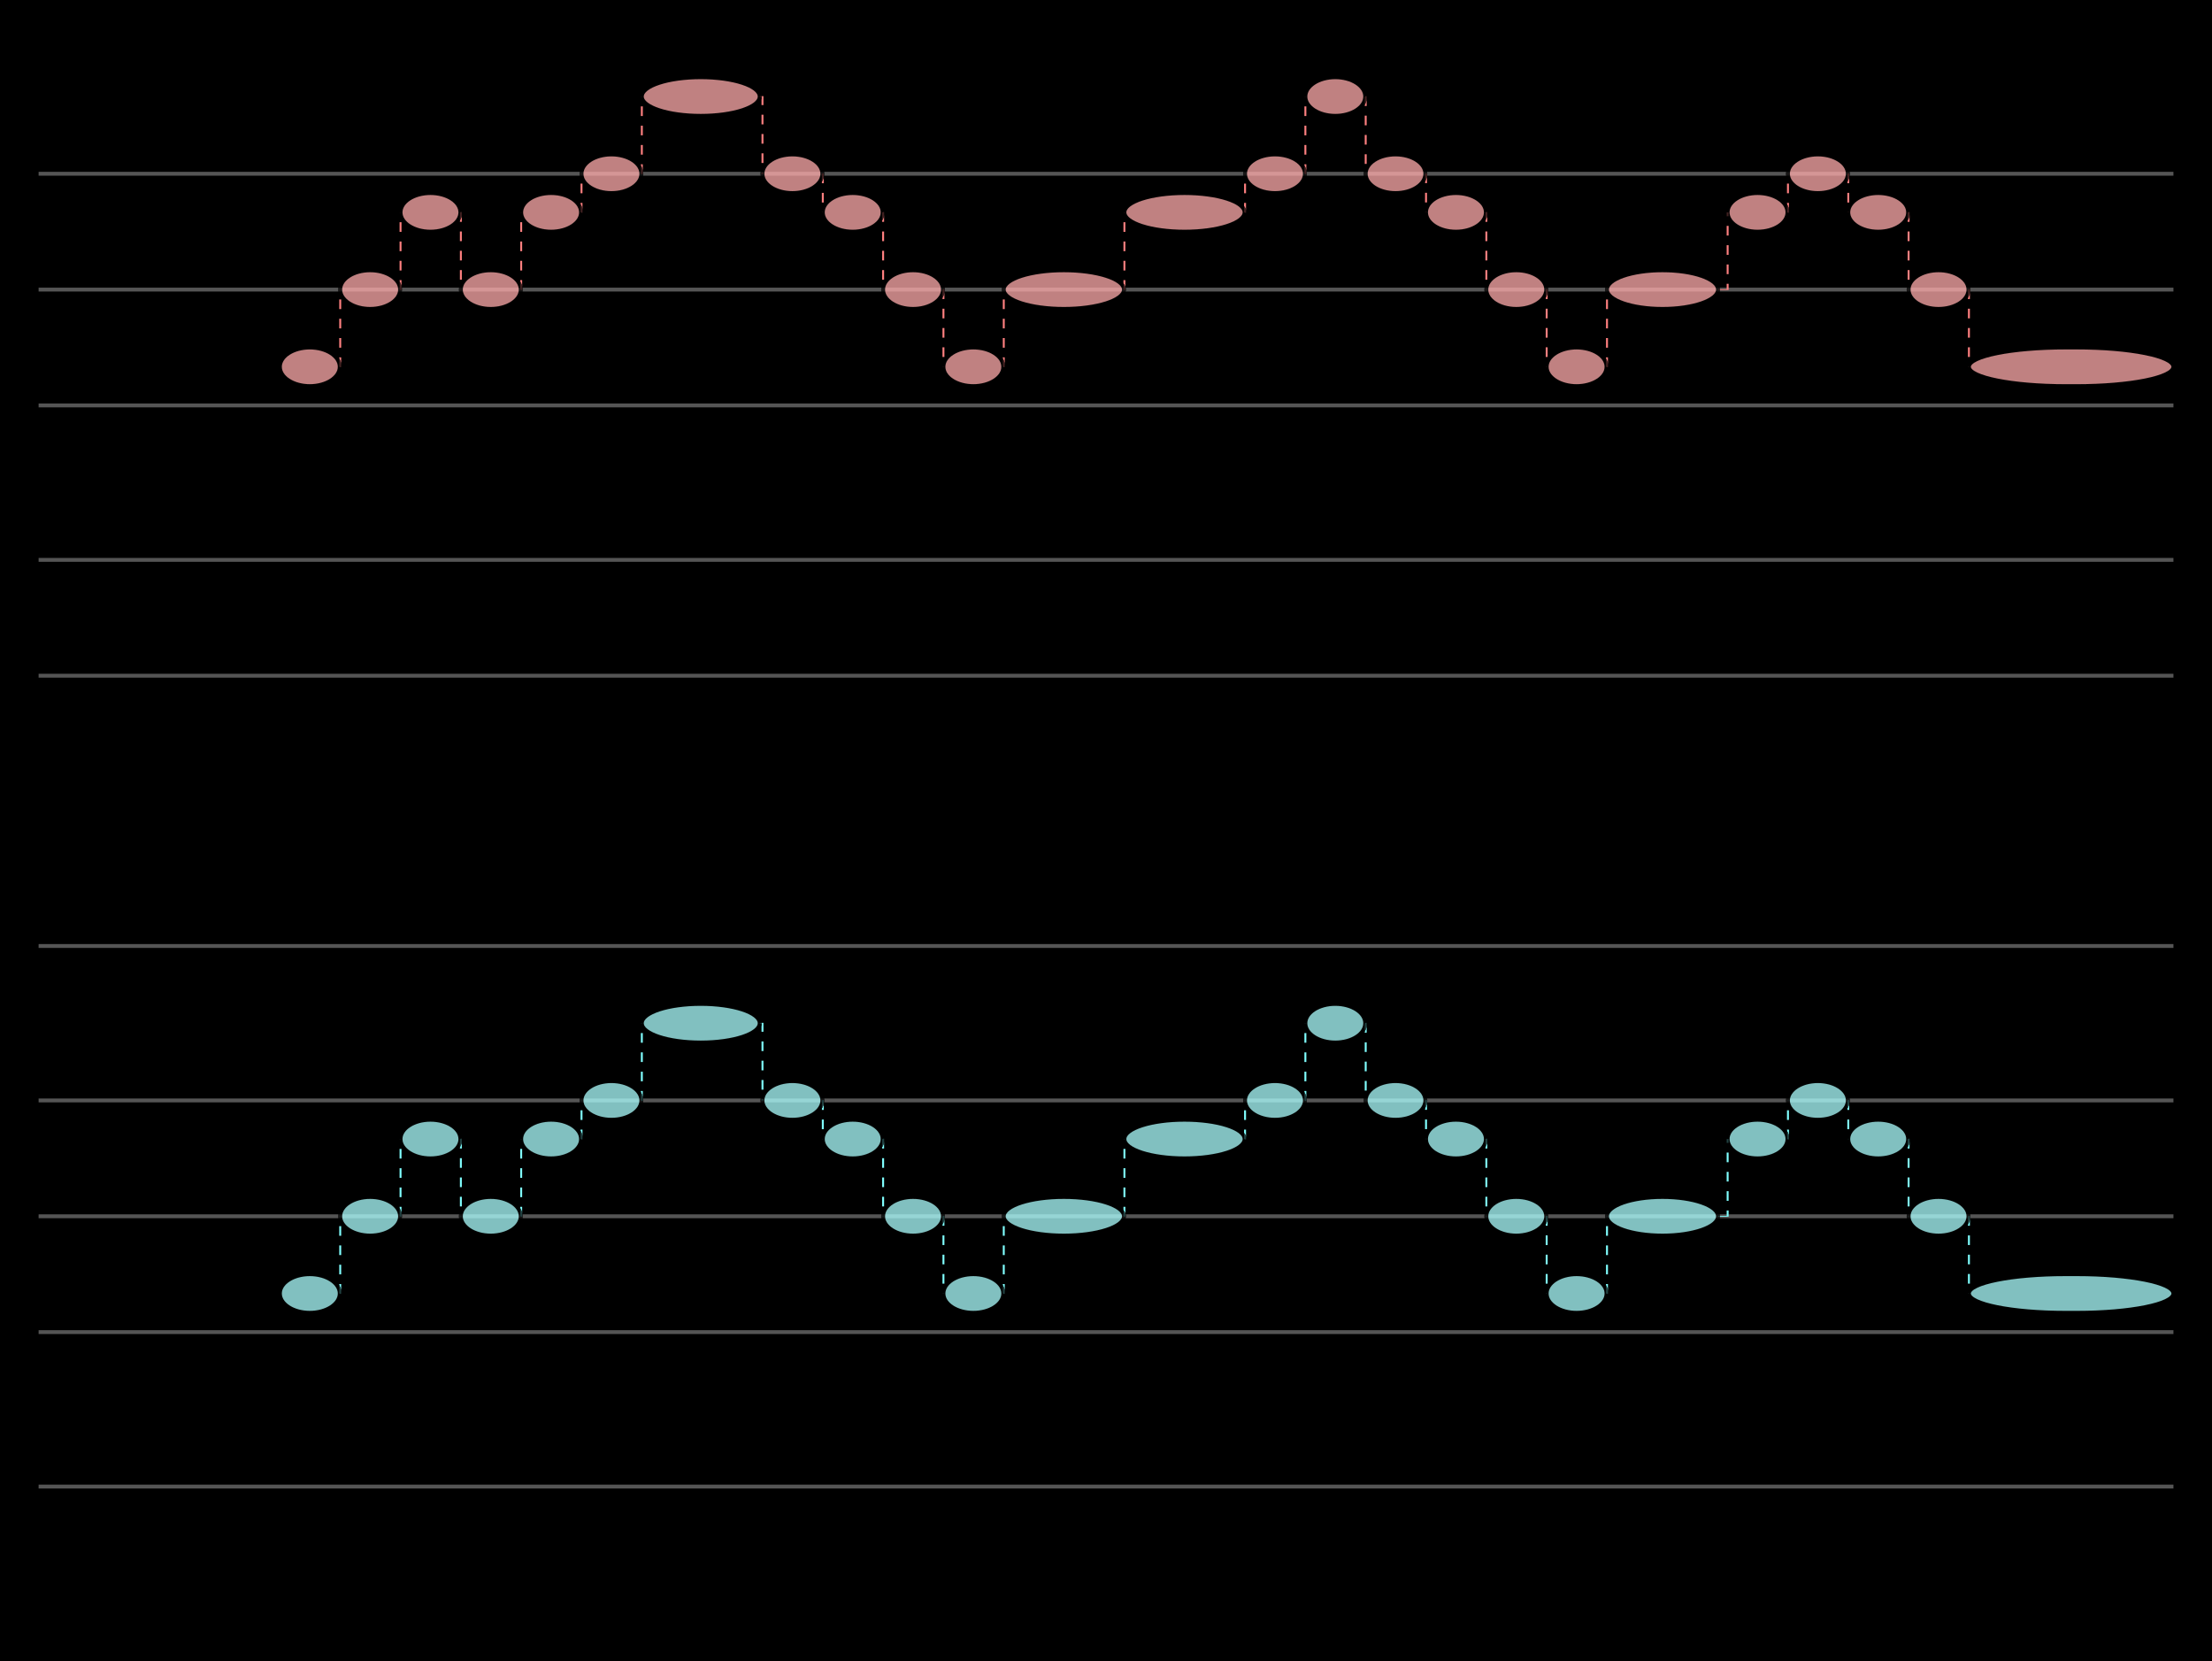
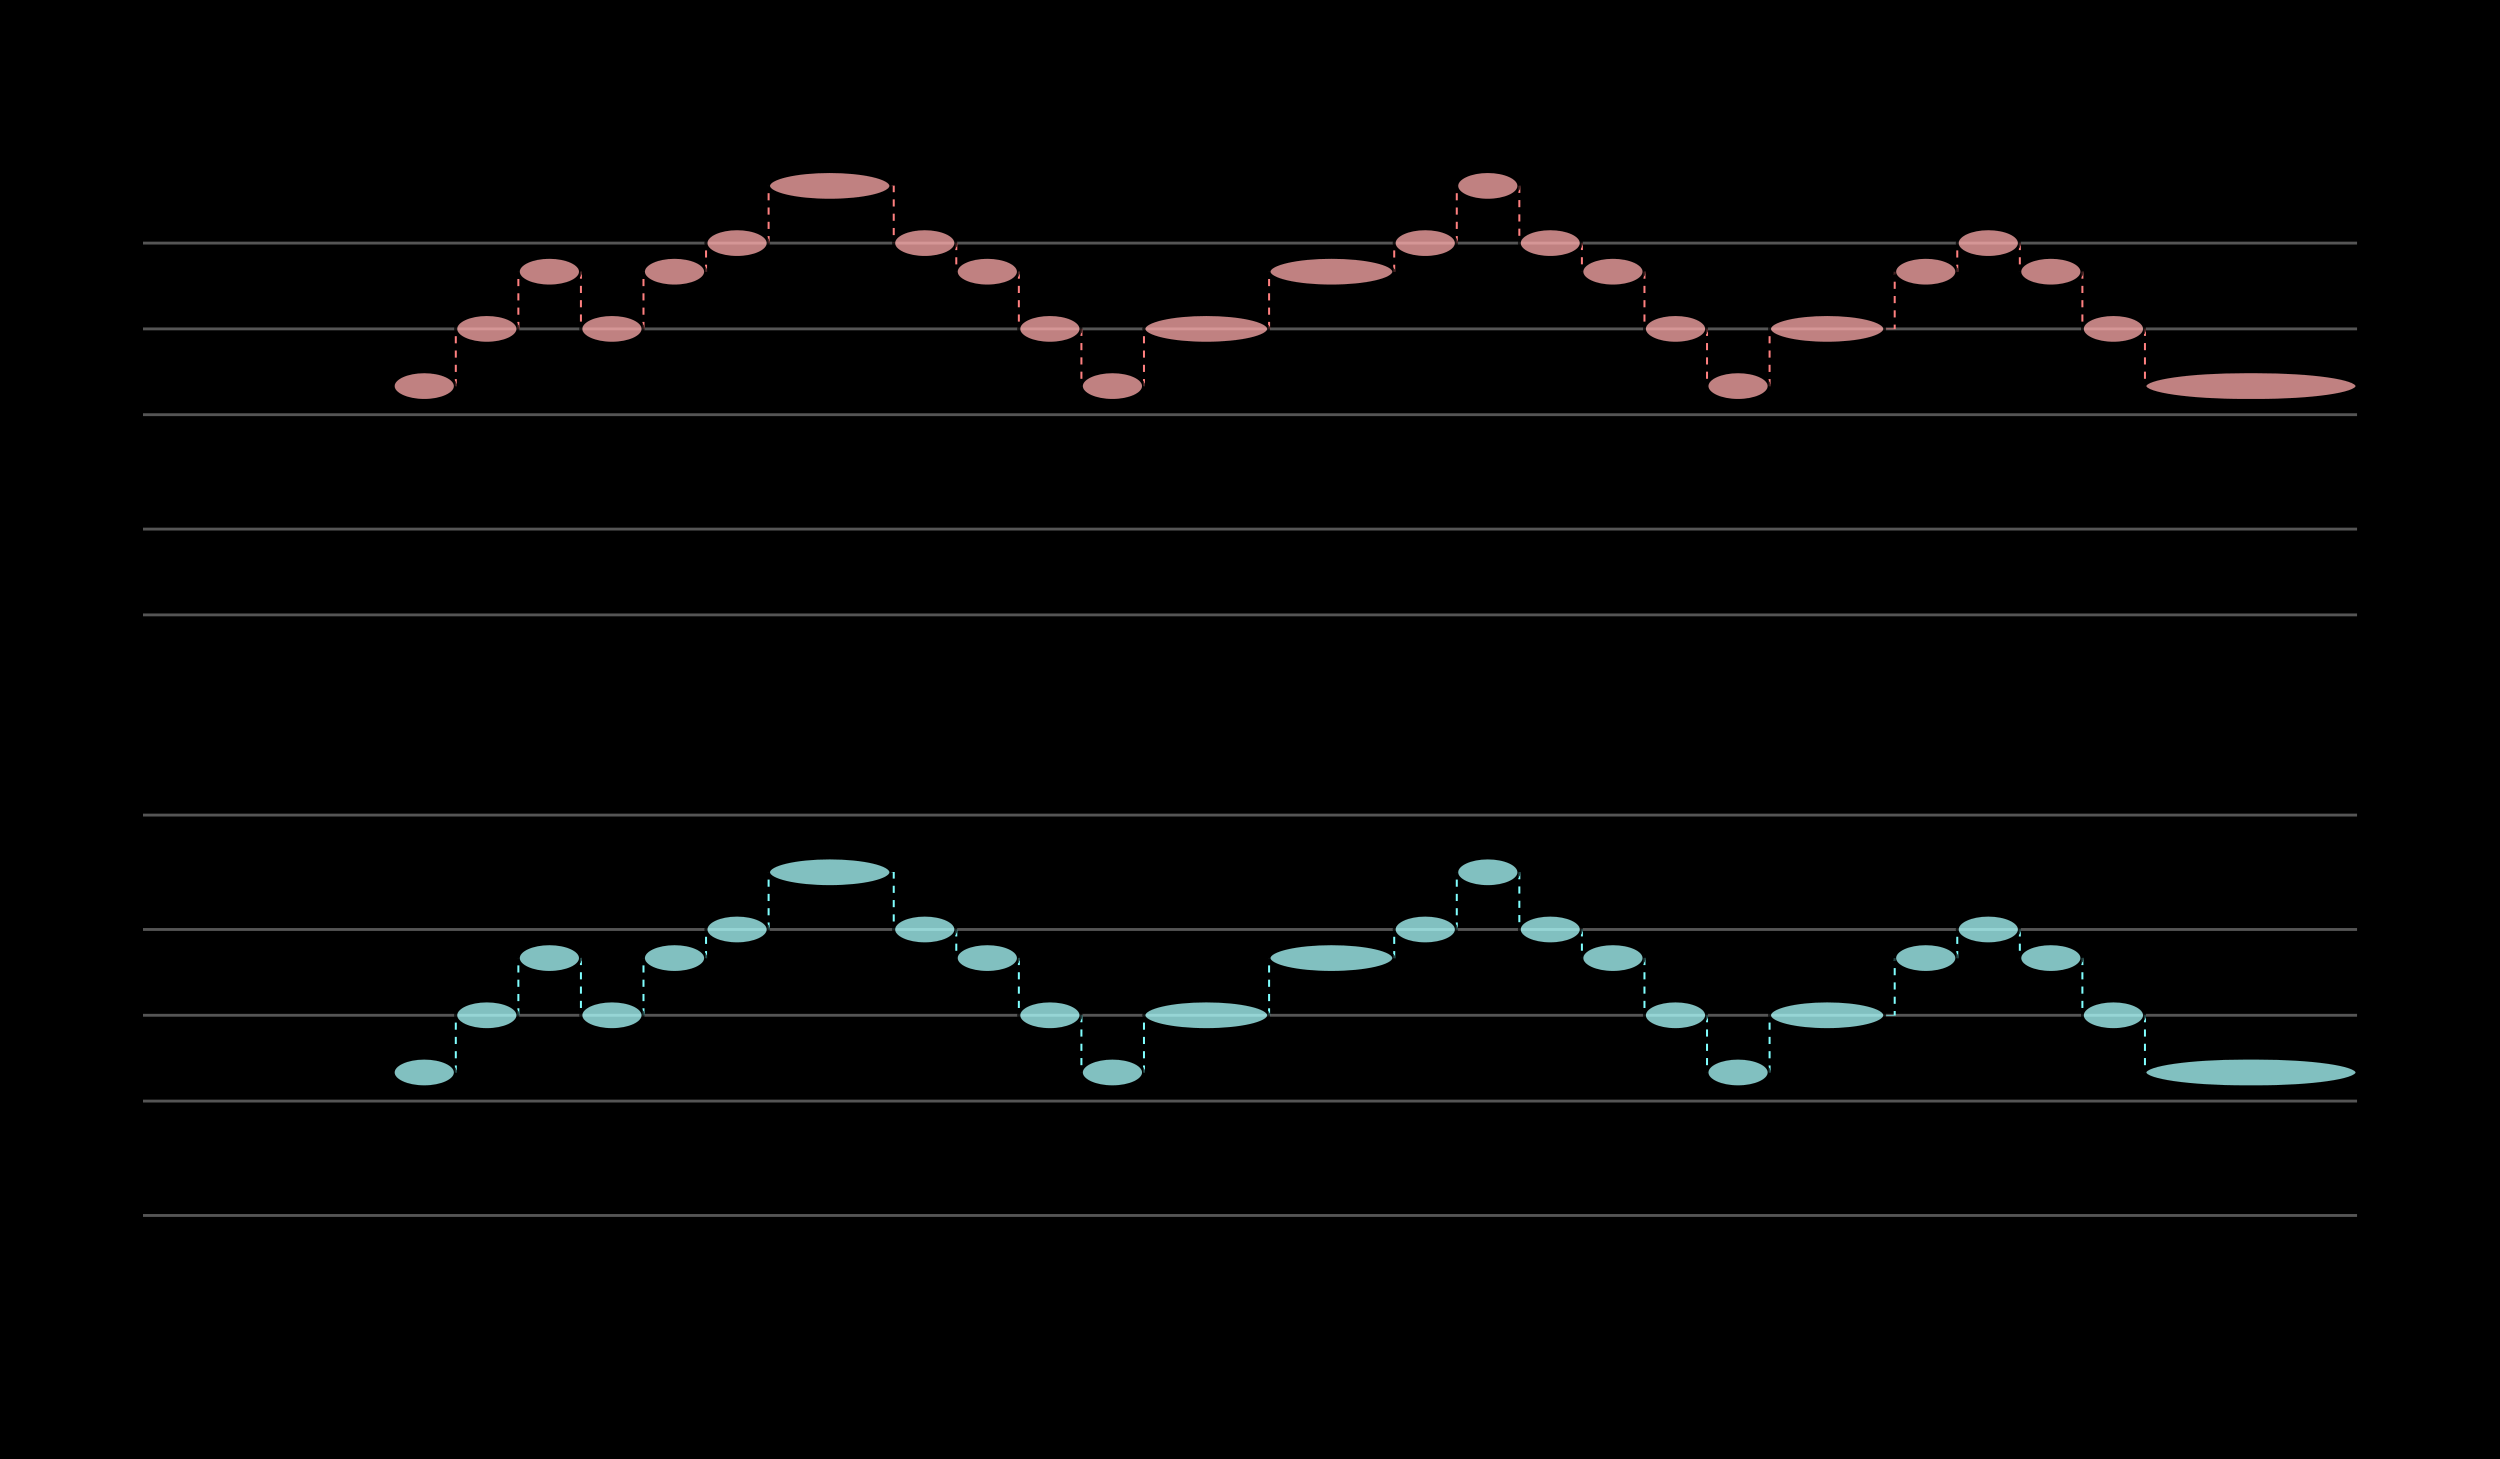
- <svg xmlns="http://www.w3.org/2000/svg" version="1.1" viewPort="0 40 22.119 41" viewBox="-10 -10 572.962 430" width="572.962" height="430">
+ <svg xmlns="http://www.w3.org/2000/svg" version="1.1" viewPort="0 40 22.119 41" viewBox="-30 -30 524.488 306" width="524.488" height="306">
  <filter id="constantOpacity">
    <feComponentTransfer>
      <feFuncA type="table" tableValues="0 .5 .5" />
    </feComponentTransfer>
  </filter>
  <rect class="background" x="-500%" y="-500%" width="1000%" height="1000%" style="fill:black" />
-   <g transform="scale(25, -10) translate(0, -81)">
+   <g transform="scale(21, -6) translate(0, -81)">
    <g class="staff-lines" stroke-width="0.1" stroke="#555555">
      <path d="M0 64.5 L22.119 64.5" />
      <path d="M0 67.5 L22.119 67.5" />
      <path d="M0 71.5 L22.119 71.5" />
      <path d="M0 74.5 L22.119 74.5" />
      <path d="M0 77.5 L22.119 77.5" />
      <path d="M0 43.5 L22.119 43.5" />
      <path d="M0 47.5 L22.119 47.5" />
      <path d="M0 50.5 L22.119 50.5" />
      <path d="M0 53.5 L22.119 53.5" />
      <path d="M0 57.5 L22.119 57.5" />
    </g>
-     <g style="stroke-width:1; stroke:black;">
+     <g style="stroke-width:0.6; stroke:black;">
      <g class="note-lines track-2" fill="none" stroke="hsl(180, 100%, 75%)" stroke-dasharray="0.25" stroke-width="0.02">
        <path d=" M3.12 48.5 L3.125 48.5 L3.125 50.5" />
        <path d=" M3.745 50.5 L3.75 50.5 L3.75 52.5" />
        <path d=" M4.37 52.5 L4.375 52.5 L4.375 50.5" />
        <path d=" M4.995 50.5 L5 50.5 L5 52.5" />
        <path d=" M5.62 52.5 L5.625 52.5 L5.625 53.5" />
        <path d=" M6.245 53.5 L6.25 53.5 L6.25 55.5" />
        <path d=" M7.471 55.5 L7.5 55.5 L7.5 53.5" />
        <path d=" M8.12 53.5 L8.125 53.5 L8.125 52.5" />
        <path d=" M8.745 52.5 L8.75 52.5 L8.75 50.5" />
        <path d=" M9.37 50.5 L9.375 50.5 L9.375 48.5" />
        <path d=" M9.995 48.5 L10 48.5 L10 50.5" />
        <path d=" M11.245 50.5 L11.25 50.5 L11.25 52.5" />
        <path d=" M12.495 52.5 L12.5 52.5 L12.5 53.5" />
        <path d=" M13.12 53.5 L13.125 53.5 L13.125 55.5" />
        <path d=" M13.745 55.5 L13.75 55.5 L13.75 53.5" />
        <path d=" M14.368 53.5 L14.375 53.5 L14.375 52.5" />
        <path d=" M14.995 52.5 L15 52.5 L15 50.5" />
        <path d=" M15.62 50.5 L15.625 50.5 L15.625 48.5" />
        <path d=" M16.245 48.5 L16.25 48.5 L16.25 50.5" />
        <path d=" M17.4 50.5 L17.5 50.5 L17.5 52.5" />
        <path d=" M18.12 52.5 L18.125 52.5 L18.125 53.5" />
        <path d=" M18.745 53.5 L18.75 53.5 L18.75 52.5" />
        <path d=" M19.37 52.5 L19.375 52.5 L19.375 50.5" />
        <path d=" M19.995 50.5 L20 50.5 L20 48.5" />
      </g>
      <g class="note-lines track-1" fill="none" stroke="hsl(0, 100%, 75%)" stroke-dasharray="0.25" stroke-width="0.02">
        <path d=" M3.12 72.5 L3.125 72.5 L3.125 74.5" />
        <path d=" M3.745 74.5 L3.75 74.5 L3.75 76.5" />
        <path d=" M4.37 76.5 L4.375 76.5 L4.375 74.5" />
        <path d=" M4.995 74.5 L5 74.5 L5 76.5" />
        <path d=" M5.62 76.5 L5.625 76.5 L5.625 77.5" />
        <path d=" M6.245 77.5 L6.25 77.5 L6.25 79.5" />
        <path d=" M7.471 79.5 L7.5 79.5 L7.5 77.5" />
        <path d=" M8.12 77.5 L8.125 77.5 L8.125 76.5" />
        <path d=" M8.745 76.5 L8.75 76.5 L8.75 74.5" />
        <path d=" M9.37 74.5 L9.375 74.5 L9.375 72.5" />
        <path d=" M9.995 72.5 L10 72.5 L10 74.5" />
        <path d=" M11.245 74.5 L11.25 74.5 L11.25 76.5" />
        <path d=" M12.495 76.5 L12.5 76.5 L12.5 77.5" />
        <path d=" M13.12 77.5 L13.125 77.5 L13.125 79.5" />
        <path d=" M13.745 79.5 L13.75 79.5 L13.75 77.5" />
        <path d=" M14.368 77.5 L14.375 77.5 L14.375 76.5" />
        <path d=" M14.995 76.5 L15 76.5 L15 74.5" />
        <path d=" M15.62 74.5 L15.625 74.5 L15.625 72.5" />
        <path d=" M16.245 72.5 L16.25 72.5 L16.25 74.5" />
        <path d=" M17.4 74.5 L17.5 74.5 L17.5 76.5" />
        <path d=" M18.12 76.5 L18.125 76.5 L18.125 77.5" />
        <path d=" M18.745 77.5 L18.75 77.5 L18.75 76.5" />
        <path d=" M19.37 76.5 L19.375 76.5 L19.375 74.5" />
        <path d=" M19.995 74.5 L20 74.5 L20 72.5" />
      </g>
      <g opacity="0.5" class="note-backdrops track-2" style="fill:white;">
        <rect vector-effect="non-scaling-stroke" class="note key-48 ont-2d500 offt-3d120 minima" rx="1" ry="1" x="2.5" y="48" width="0.62" height="1" />
        <rect vector-effect="non-scaling-stroke" class="note key-50 ont-3d125 offt-3d745" rx="1" ry="1" x="3.125" y="50" width="0.62" height="1" />
        <rect vector-effect="non-scaling-stroke" class="note key-52 ont-3d750 offt-4d370" rx="1" ry="1" x="3.75" y="52" width="0.62" height="1" />
        <rect vector-effect="non-scaling-stroke" class="note key-50 ont-4d375 offt-4d995" rx="1" ry="1" x="4.375" y="50" width="0.62" height="1" />
        <rect vector-effect="non-scaling-stroke" class="note key-52 ont-5d000 offt-5d620" rx="1" ry="1" x="5" y="52" width="0.62" height="1" />
        <rect vector-effect="non-scaling-stroke" class="note key-53 ont-5d625 offt-6d245" rx="1" ry="1" x="5.625" y="53" width="0.62" height="1" />
        <rect vector-effect="non-scaling-stroke" class="note key-55 ont-6d250 offt-7d471 maxima" rx="1" ry="1" x="6.25" y="55" width="1.221" height="1" />
        <rect vector-effect="non-scaling-stroke" class="note key-53 ont-7d500 offt-8d120" rx="1" ry="1" x="7.5" y="53" width="0.62" height="1" />
        <rect vector-effect="non-scaling-stroke" class="note key-52 ont-8d125 offt-8d745" rx="1" ry="1" x="8.125" y="52" width="0.62" height="1" />
        <rect vector-effect="non-scaling-stroke" class="note key-50 ont-8d750 offt-9d370" rx="1" ry="1" x="8.75" y="50" width="0.62" height="1" />
        <rect vector-effect="non-scaling-stroke" class="note key-48 ont-9d375 offt-9d995 minima" rx="1" ry="1" x="9.375" y="48" width="0.62" height="1" />
        <rect vector-effect="non-scaling-stroke" class="note key-50 ont-10d000 offt-11d245" rx="1" ry="1" x="10" y="50" width="1.245" height="1" />
        <rect vector-effect="non-scaling-stroke" class="note key-52 ont-11d250 offt-12d495" rx="1" ry="1" x="11.25" y="52" width="1.245" height="1" />
        <rect vector-effect="non-scaling-stroke" class="note key-53 ont-12d500 offt-13d120" rx="1" ry="1" x="12.5" y="53" width="0.62" height="1" />
        <rect vector-effect="non-scaling-stroke" class="note key-55 ont-13d125 offt-13d745 maxima" rx="1" ry="1" x="13.125" y="55" width="0.62" height="1" />
        <rect vector-effect="non-scaling-stroke" class="note key-53 ont-13d750 offt-14d368" rx="1" ry="1" x="13.75" y="53" width="0.618" height="1" />
        <rect vector-effect="non-scaling-stroke" class="note key-52 ont-14d375 offt-14d995" rx="1" ry="1" x="14.375" y="52" width="0.62" height="1" />
        <rect vector-effect="non-scaling-stroke" class="note key-50 ont-15d000 offt-15d620" rx="1" ry="1" x="15" y="50" width="0.62" height="1" />
        <rect vector-effect="non-scaling-stroke" class="note key-48 ont-15d625 offt-16d245 minima" rx="1" ry="1" x="15.625" y="48" width="0.62" height="1" />
        <rect vector-effect="non-scaling-stroke" class="note key-50 ont-16d250 offt-17d400" rx="1" ry="1" x="16.25" y="50" width="1.15" height="1" />
        <rect vector-effect="non-scaling-stroke" class="note key-52 ont-17d500 offt-18d120" rx="1" ry="1" x="17.5" y="52" width="0.62" height="1" />
        <rect vector-effect="non-scaling-stroke" class="note key-53 ont-18d125 offt-18d745" rx="1" ry="1" x="18.125" y="53" width="0.62" height="1" />
        <rect vector-effect="non-scaling-stroke" class="note key-52 ont-18d750 offt-19d370" rx="1" ry="1" x="18.75" y="52" width="0.62" height="1" />
        <rect vector-effect="non-scaling-stroke" class="note key-50 ont-19d375 offt-19d995" rx="1" ry="1" x="19.375" y="50" width="0.62" height="1" />
        <rect vector-effect="non-scaling-stroke" class="note key-48 ont-20d000 offt-22d118 minima" rx="1" ry="1" x="20" y="48" width="2.118" height="1" />
      </g>
      <g opacity="0.5" class="note-backdrops track-1" style="fill:white;">
        <rect vector-effect="non-scaling-stroke" class="note key-72 ont-2d500 offt-3d120 minima" rx="1" ry="1" x="2.5" y="72" width="0.62" height="1" />
        <rect vector-effect="non-scaling-stroke" class="note key-74 ont-3d125 offt-3d745" rx="1" ry="1" x="3.125" y="74" width="0.62" height="1" />
        <rect vector-effect="non-scaling-stroke" class="note key-76 ont-3d750 offt-4d370" rx="1" ry="1" x="3.75" y="76" width="0.62" height="1" />
        <rect vector-effect="non-scaling-stroke" class="note key-74 ont-4d375 offt-4d995" rx="1" ry="1" x="4.375" y="74" width="0.62" height="1" />
        <rect vector-effect="non-scaling-stroke" class="note key-76 ont-5d000 offt-5d620" rx="1" ry="1" x="5" y="76" width="0.62" height="1" />
        <rect vector-effect="non-scaling-stroke" class="note key-77 ont-5d625 offt-6d245" rx="1" ry="1" x="5.625" y="77" width="0.62" height="1" />
        <rect vector-effect="non-scaling-stroke" class="note key-79 ont-6d250 offt-7d471 maxima" rx="1" ry="1" x="6.25" y="79" width="1.221" height="1" />
        <rect vector-effect="non-scaling-stroke" class="note key-77 ont-7d500 offt-8d120" rx="1" ry="1" x="7.5" y="77" width="0.62" height="1" />
        <rect vector-effect="non-scaling-stroke" class="note key-76 ont-8d125 offt-8d745" rx="1" ry="1" x="8.125" y="76" width="0.62" height="1" />
        <rect vector-effect="non-scaling-stroke" class="note key-74 ont-8d750 offt-9d370" rx="1" ry="1" x="8.75" y="74" width="0.62" height="1" />
        <rect vector-effect="non-scaling-stroke" class="note key-72 ont-9d375 offt-9d995 minima" rx="1" ry="1" x="9.375" y="72" width="0.62" height="1" />
        <rect vector-effect="non-scaling-stroke" class="note key-74 ont-10d000 offt-11d245" rx="1" ry="1" x="10" y="74" width="1.245" height="1" />
        <rect vector-effect="non-scaling-stroke" class="note key-76 ont-11d250 offt-12d495" rx="1" ry="1" x="11.25" y="76" width="1.245" height="1" />
        <rect vector-effect="non-scaling-stroke" class="note key-77 ont-12d500 offt-13d120" rx="1" ry="1" x="12.5" y="77" width="0.62" height="1" />
        <rect vector-effect="non-scaling-stroke" class="note key-79 ont-13d125 offt-13d745 maxima" rx="1" ry="1" x="13.125" y="79" width="0.62" height="1" />
        <rect vector-effect="non-scaling-stroke" class="note key-77 ont-13d750 offt-14d368" rx="1" ry="1" x="13.75" y="77" width="0.618" height="1" />
        <rect vector-effect="non-scaling-stroke" class="note key-76 ont-14d375 offt-14d995" rx="1" ry="1" x="14.375" y="76" width="0.62" height="1" />
        <rect vector-effect="non-scaling-stroke" class="note key-74 ont-15d000 offt-15d620" rx="1" ry="1" x="15" y="74" width="0.62" height="1" />
        <rect vector-effect="non-scaling-stroke" class="note key-72 ont-15d625 offt-16d245 minima" rx="1" ry="1" x="15.625" y="72" width="0.62" height="1" />
        <rect vector-effect="non-scaling-stroke" class="note key-74 ont-16d250 offt-17d400" rx="1" ry="1" x="16.25" y="74" width="1.15" height="1" />
        <rect vector-effect="non-scaling-stroke" class="note key-76 ont-17d500 offt-18d120" rx="1" ry="1" x="17.5" y="76" width="0.62" height="1" />
        <rect vector-effect="non-scaling-stroke" class="note key-77 ont-18d125 offt-18d745" rx="1" ry="1" x="18.125" y="77" width="0.62" height="1" />
        <rect vector-effect="non-scaling-stroke" class="note key-76 ont-18d750 offt-19d370" rx="1" ry="1" x="18.75" y="76" width="0.62" height="1" />
        <rect vector-effect="non-scaling-stroke" class="note key-74 ont-19d375 offt-19d995" rx="1" ry="1" x="19.375" y="74" width="0.62" height="1" />
        <rect vector-effect="non-scaling-stroke" class="note key-72 ont-20d000 offt-22d118 minima" rx="1" ry="1" x="20" y="72" width="2.118" height="1" />
      </g>
      <g class="track-2" filter="url(#constantOpacity)" style="opacity:1; fill:hsl(180, 100%, 75%);">
        <rect vector-effect="non-scaling-stroke" class="note key-48 ont-2d500 offt-3d120 minima" rx="1" ry="1" x="2.5" y="48" width="0.62" height="1" />
        <rect vector-effect="non-scaling-stroke" class="note key-50 ont-3d125 offt-3d745" rx="1" ry="1" x="3.125" y="50" width="0.62" height="1" />
        <rect vector-effect="non-scaling-stroke" class="note key-52 ont-3d750 offt-4d370" rx="1" ry="1" x="3.75" y="52" width="0.62" height="1" />
        <rect vector-effect="non-scaling-stroke" class="note key-50 ont-4d375 offt-4d995" rx="1" ry="1" x="4.375" y="50" width="0.62" height="1" />
        <rect vector-effect="non-scaling-stroke" class="note key-52 ont-5d000 offt-5d620" rx="1" ry="1" x="5" y="52" width="0.62" height="1" />
        <rect vector-effect="non-scaling-stroke" class="note key-53 ont-5d625 offt-6d245" rx="1" ry="1" x="5.625" y="53" width="0.62" height="1" />
        <rect vector-effect="non-scaling-stroke" class="note key-55 ont-6d250 offt-7d471 maxima" rx="1" ry="1" x="6.25" y="55" width="1.221" height="1" />
        <rect vector-effect="non-scaling-stroke" class="note key-53 ont-7d500 offt-8d120" rx="1" ry="1" x="7.5" y="53" width="0.62" height="1" />
        <rect vector-effect="non-scaling-stroke" class="note key-52 ont-8d125 offt-8d745" rx="1" ry="1" x="8.125" y="52" width="0.62" height="1" />
        <rect vector-effect="non-scaling-stroke" class="note key-50 ont-8d750 offt-9d370" rx="1" ry="1" x="8.75" y="50" width="0.62" height="1" />
        <rect vector-effect="non-scaling-stroke" class="note key-48 ont-9d375 offt-9d995 minima" rx="1" ry="1" x="9.375" y="48" width="0.62" height="1" />
        <rect vector-effect="non-scaling-stroke" class="note key-50 ont-10d000 offt-11d245" rx="1" ry="1" x="10" y="50" width="1.245" height="1" />
        <rect vector-effect="non-scaling-stroke" class="note key-52 ont-11d250 offt-12d495" rx="1" ry="1" x="11.25" y="52" width="1.245" height="1" />
        <rect vector-effect="non-scaling-stroke" class="note key-53 ont-12d500 offt-13d120" rx="1" ry="1" x="12.5" y="53" width="0.62" height="1" />
        <rect vector-effect="non-scaling-stroke" class="note key-55 ont-13d125 offt-13d745 maxima" rx="1" ry="1" x="13.125" y="55" width="0.62" height="1" />
        <rect vector-effect="non-scaling-stroke" class="note key-53 ont-13d750 offt-14d368" rx="1" ry="1" x="13.75" y="53" width="0.618" height="1" />
        <rect vector-effect="non-scaling-stroke" class="note key-52 ont-14d375 offt-14d995" rx="1" ry="1" x="14.375" y="52" width="0.62" height="1" />
        <rect vector-effect="non-scaling-stroke" class="note key-50 ont-15d000 offt-15d620" rx="1" ry="1" x="15" y="50" width="0.62" height="1" />
        <rect vector-effect="non-scaling-stroke" class="note key-48 ont-15d625 offt-16d245 minima" rx="1" ry="1" x="15.625" y="48" width="0.62" height="1" />
        <rect vector-effect="non-scaling-stroke" class="note key-50 ont-16d250 offt-17d400" rx="1" ry="1" x="16.25" y="50" width="1.15" height="1" />
        <rect vector-effect="non-scaling-stroke" class="note key-52 ont-17d500 offt-18d120" rx="1" ry="1" x="17.5" y="52" width="0.62" height="1" />
        <rect vector-effect="non-scaling-stroke" class="note key-53 ont-18d125 offt-18d745" rx="1" ry="1" x="18.125" y="53" width="0.62" height="1" />
        <rect vector-effect="non-scaling-stroke" class="note key-52 ont-18d750 offt-19d370" rx="1" ry="1" x="18.75" y="52" width="0.62" height="1" />
        <rect vector-effect="non-scaling-stroke" class="note key-50 ont-19d375 offt-19d995" rx="1" ry="1" x="19.375" y="50" width="0.62" height="1" />
        <rect vector-effect="non-scaling-stroke" class="note key-48 ont-20d000 offt-22d118 minima" rx="1" ry="1" x="20" y="48" width="2.118" height="1" />
      </g>
      <g class="track-1" filter="url(#constantOpacity)" style="opacity:1; fill:hsl(0, 100%, 75%);">
        <rect vector-effect="non-scaling-stroke" class="note key-72 ont-2d500 offt-3d120 minima" rx="1" ry="1" x="2.5" y="72" width="0.62" height="1" />
        <rect vector-effect="non-scaling-stroke" class="note key-74 ont-3d125 offt-3d745" rx="1" ry="1" x="3.125" y="74" width="0.62" height="1" />
        <rect vector-effect="non-scaling-stroke" class="note key-76 ont-3d750 offt-4d370" rx="1" ry="1" x="3.75" y="76" width="0.62" height="1" />
        <rect vector-effect="non-scaling-stroke" class="note key-74 ont-4d375 offt-4d995" rx="1" ry="1" x="4.375" y="74" width="0.62" height="1" />
        <rect vector-effect="non-scaling-stroke" class="note key-76 ont-5d000 offt-5d620" rx="1" ry="1" x="5" y="76" width="0.62" height="1" />
        <rect vector-effect="non-scaling-stroke" class="note key-77 ont-5d625 offt-6d245" rx="1" ry="1" x="5.625" y="77" width="0.62" height="1" />
        <rect vector-effect="non-scaling-stroke" class="note key-79 ont-6d250 offt-7d471 maxima" rx="1" ry="1" x="6.25" y="79" width="1.221" height="1" />
        <rect vector-effect="non-scaling-stroke" class="note key-77 ont-7d500 offt-8d120" rx="1" ry="1" x="7.5" y="77" width="0.62" height="1" />
        <rect vector-effect="non-scaling-stroke" class="note key-76 ont-8d125 offt-8d745" rx="1" ry="1" x="8.125" y="76" width="0.62" height="1" />
        <rect vector-effect="non-scaling-stroke" class="note key-74 ont-8d750 offt-9d370" rx="1" ry="1" x="8.75" y="74" width="0.62" height="1" />
        <rect vector-effect="non-scaling-stroke" class="note key-72 ont-9d375 offt-9d995 minima" rx="1" ry="1" x="9.375" y="72" width="0.62" height="1" />
        <rect vector-effect="non-scaling-stroke" class="note key-74 ont-10d000 offt-11d245" rx="1" ry="1" x="10" y="74" width="1.245" height="1" />
        <rect vector-effect="non-scaling-stroke" class="note key-76 ont-11d250 offt-12d495" rx="1" ry="1" x="11.25" y="76" width="1.245" height="1" />
        <rect vector-effect="non-scaling-stroke" class="note key-77 ont-12d500 offt-13d120" rx="1" ry="1" x="12.5" y="77" width="0.62" height="1" />
        <rect vector-effect="non-scaling-stroke" class="note key-79 ont-13d125 offt-13d745 maxima" rx="1" ry="1" x="13.125" y="79" width="0.62" height="1" />
        <rect vector-effect="non-scaling-stroke" class="note key-77 ont-13d750 offt-14d368" rx="1" ry="1" x="13.75" y="77" width="0.618" height="1" />
        <rect vector-effect="non-scaling-stroke" class="note key-76 ont-14d375 offt-14d995" rx="1" ry="1" x="14.375" y="76" width="0.62" height="1" />
        <rect vector-effect="non-scaling-stroke" class="note key-74 ont-15d000 offt-15d620" rx="1" ry="1" x="15" y="74" width="0.62" height="1" />
        <rect vector-effect="non-scaling-stroke" class="note key-72 ont-15d625 offt-16d245 minima" rx="1" ry="1" x="15.625" y="72" width="0.62" height="1" />
        <rect vector-effect="non-scaling-stroke" class="note key-74 ont-16d250 offt-17d400" rx="1" ry="1" x="16.25" y="74" width="1.15" height="1" />
        <rect vector-effect="non-scaling-stroke" class="note key-76 ont-17d500 offt-18d120" rx="1" ry="1" x="17.5" y="76" width="0.62" height="1" />
        <rect vector-effect="non-scaling-stroke" class="note key-77 ont-18d125 offt-18d745" rx="1" ry="1" x="18.125" y="77" width="0.62" height="1" />
        <rect vector-effect="non-scaling-stroke" class="note key-76 ont-18d750 offt-19d370" rx="1" ry="1" x="18.75" y="76" width="0.62" height="1" />
        <rect vector-effect="non-scaling-stroke" class="note key-74 ont-19d375 offt-19d995" rx="1" ry="1" x="19.375" y="74" width="0.62" height="1" />
        <rect vector-effect="non-scaling-stroke" class="note key-72 ont-20d000 offt-22d118 minima" rx="1" ry="1" x="20" y="72" width="2.118" height="1" />
      </g>
    </g>
  </g>
</svg>
